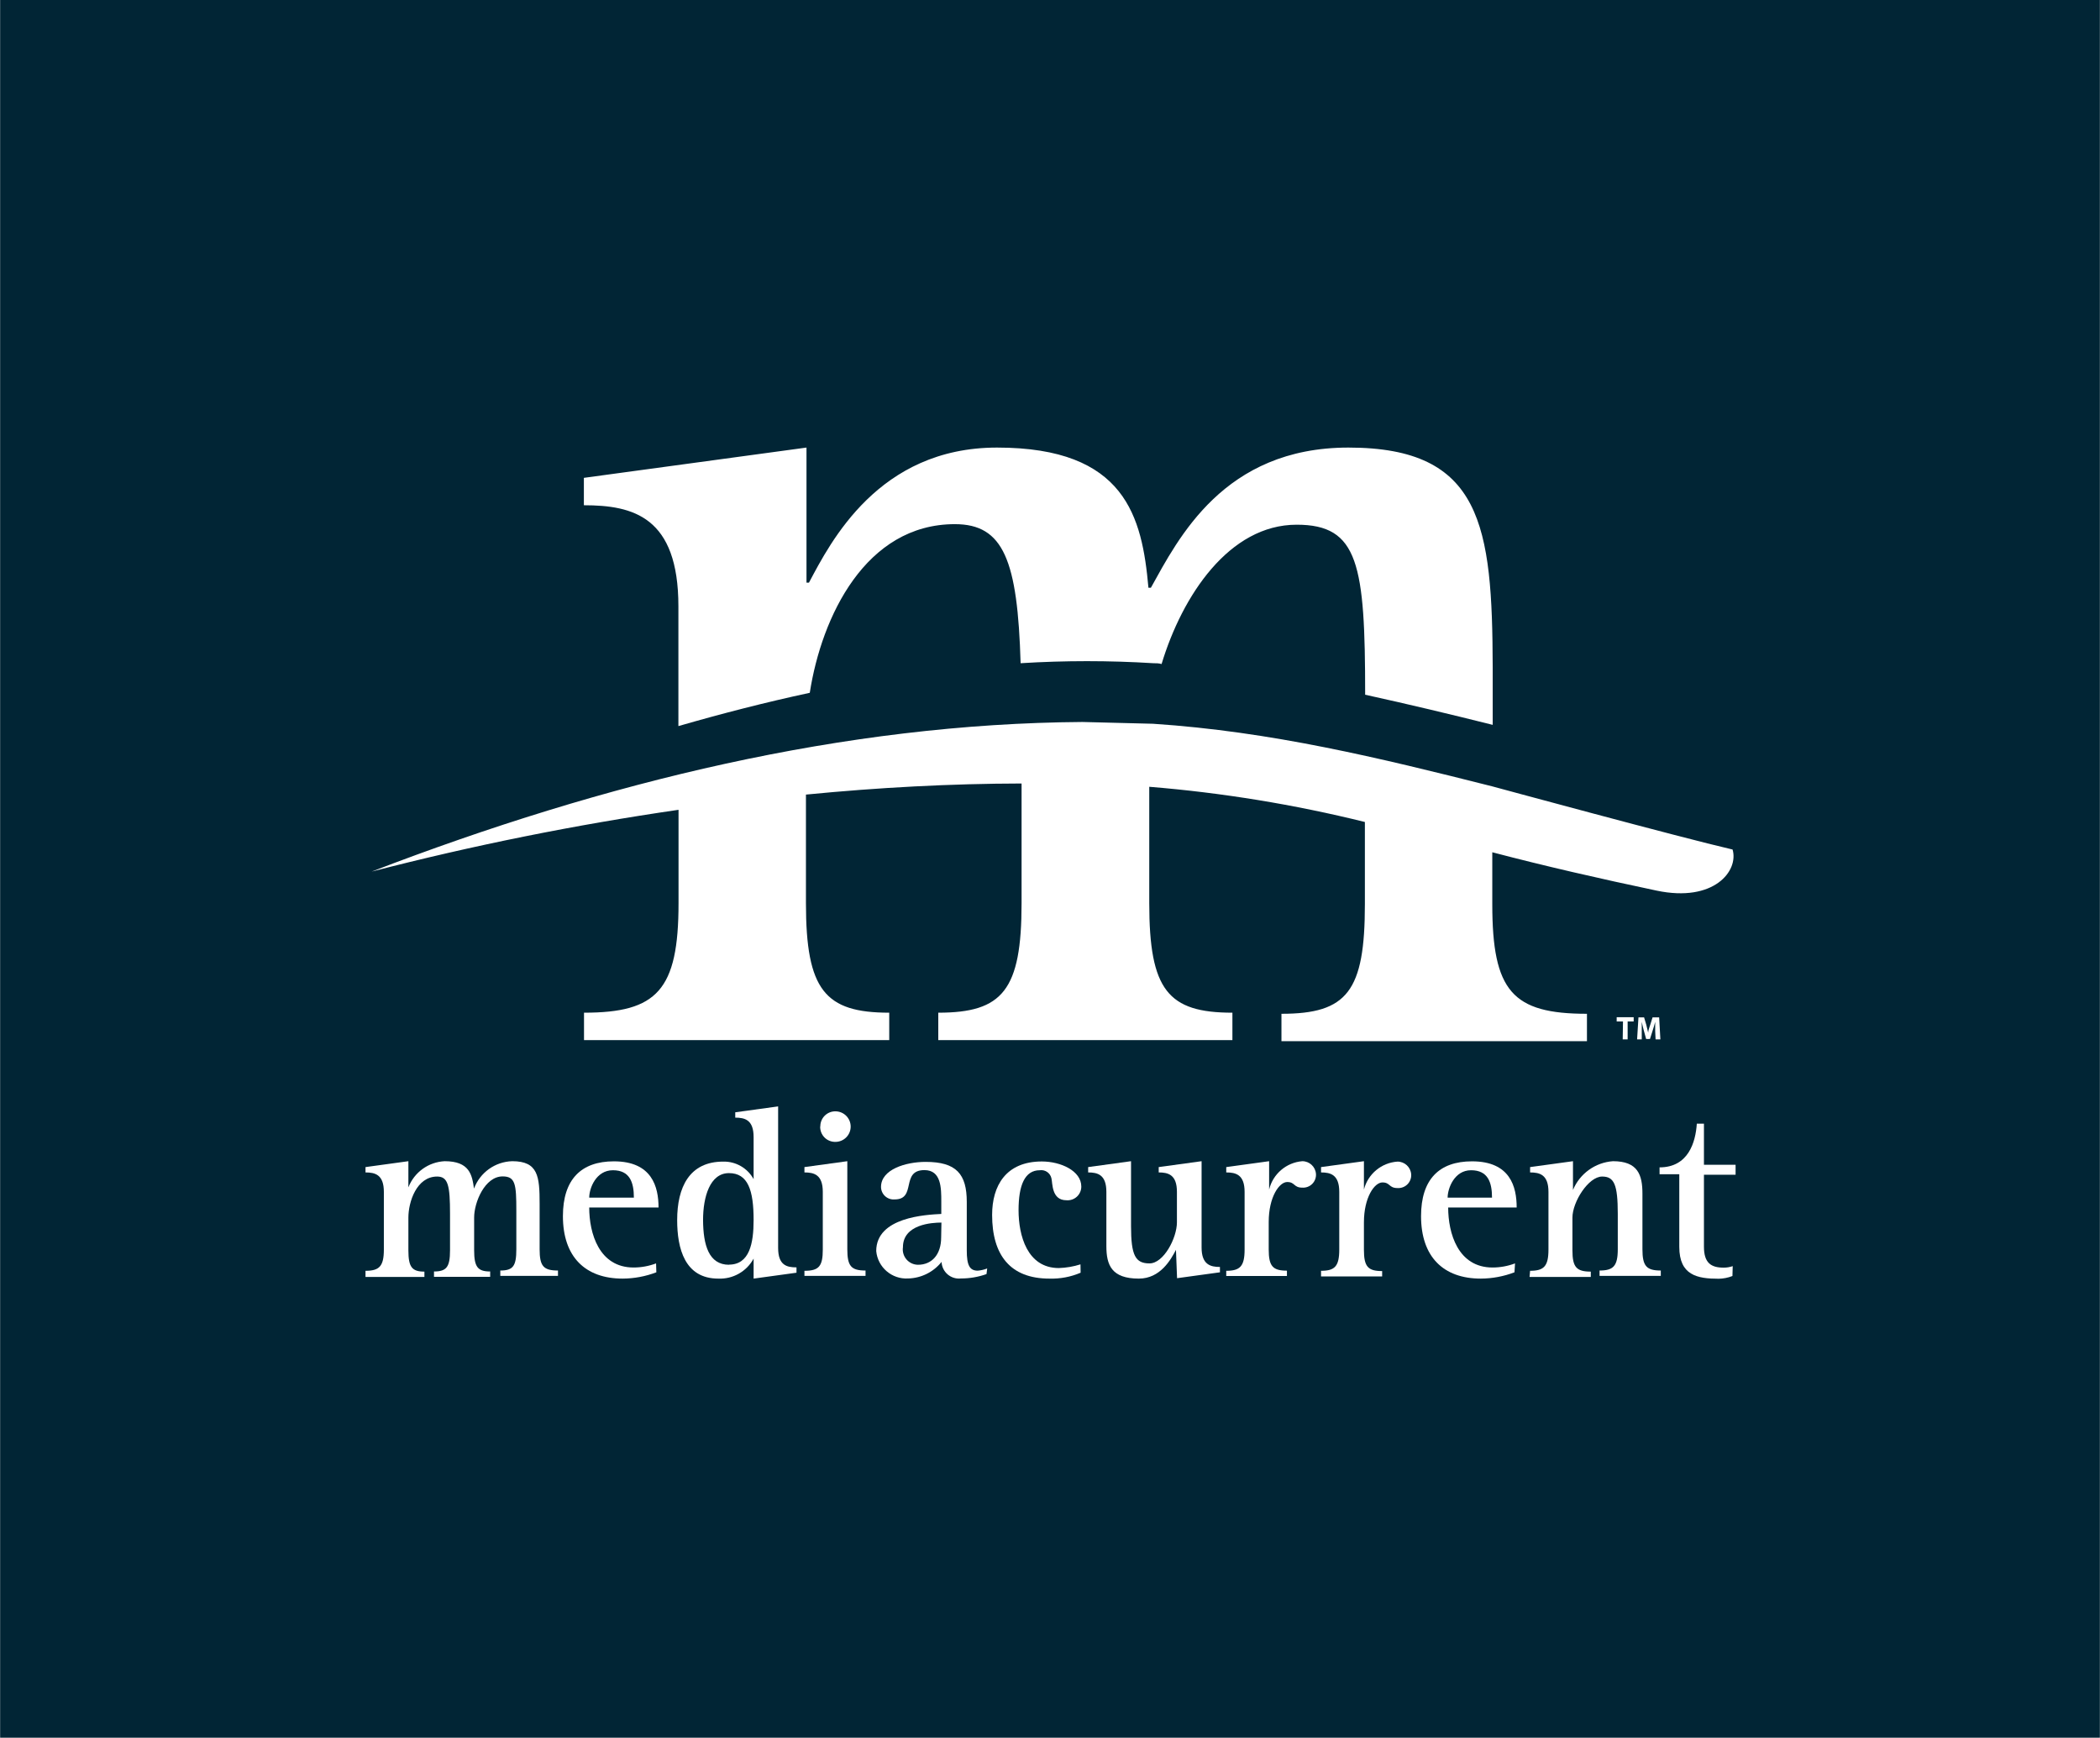
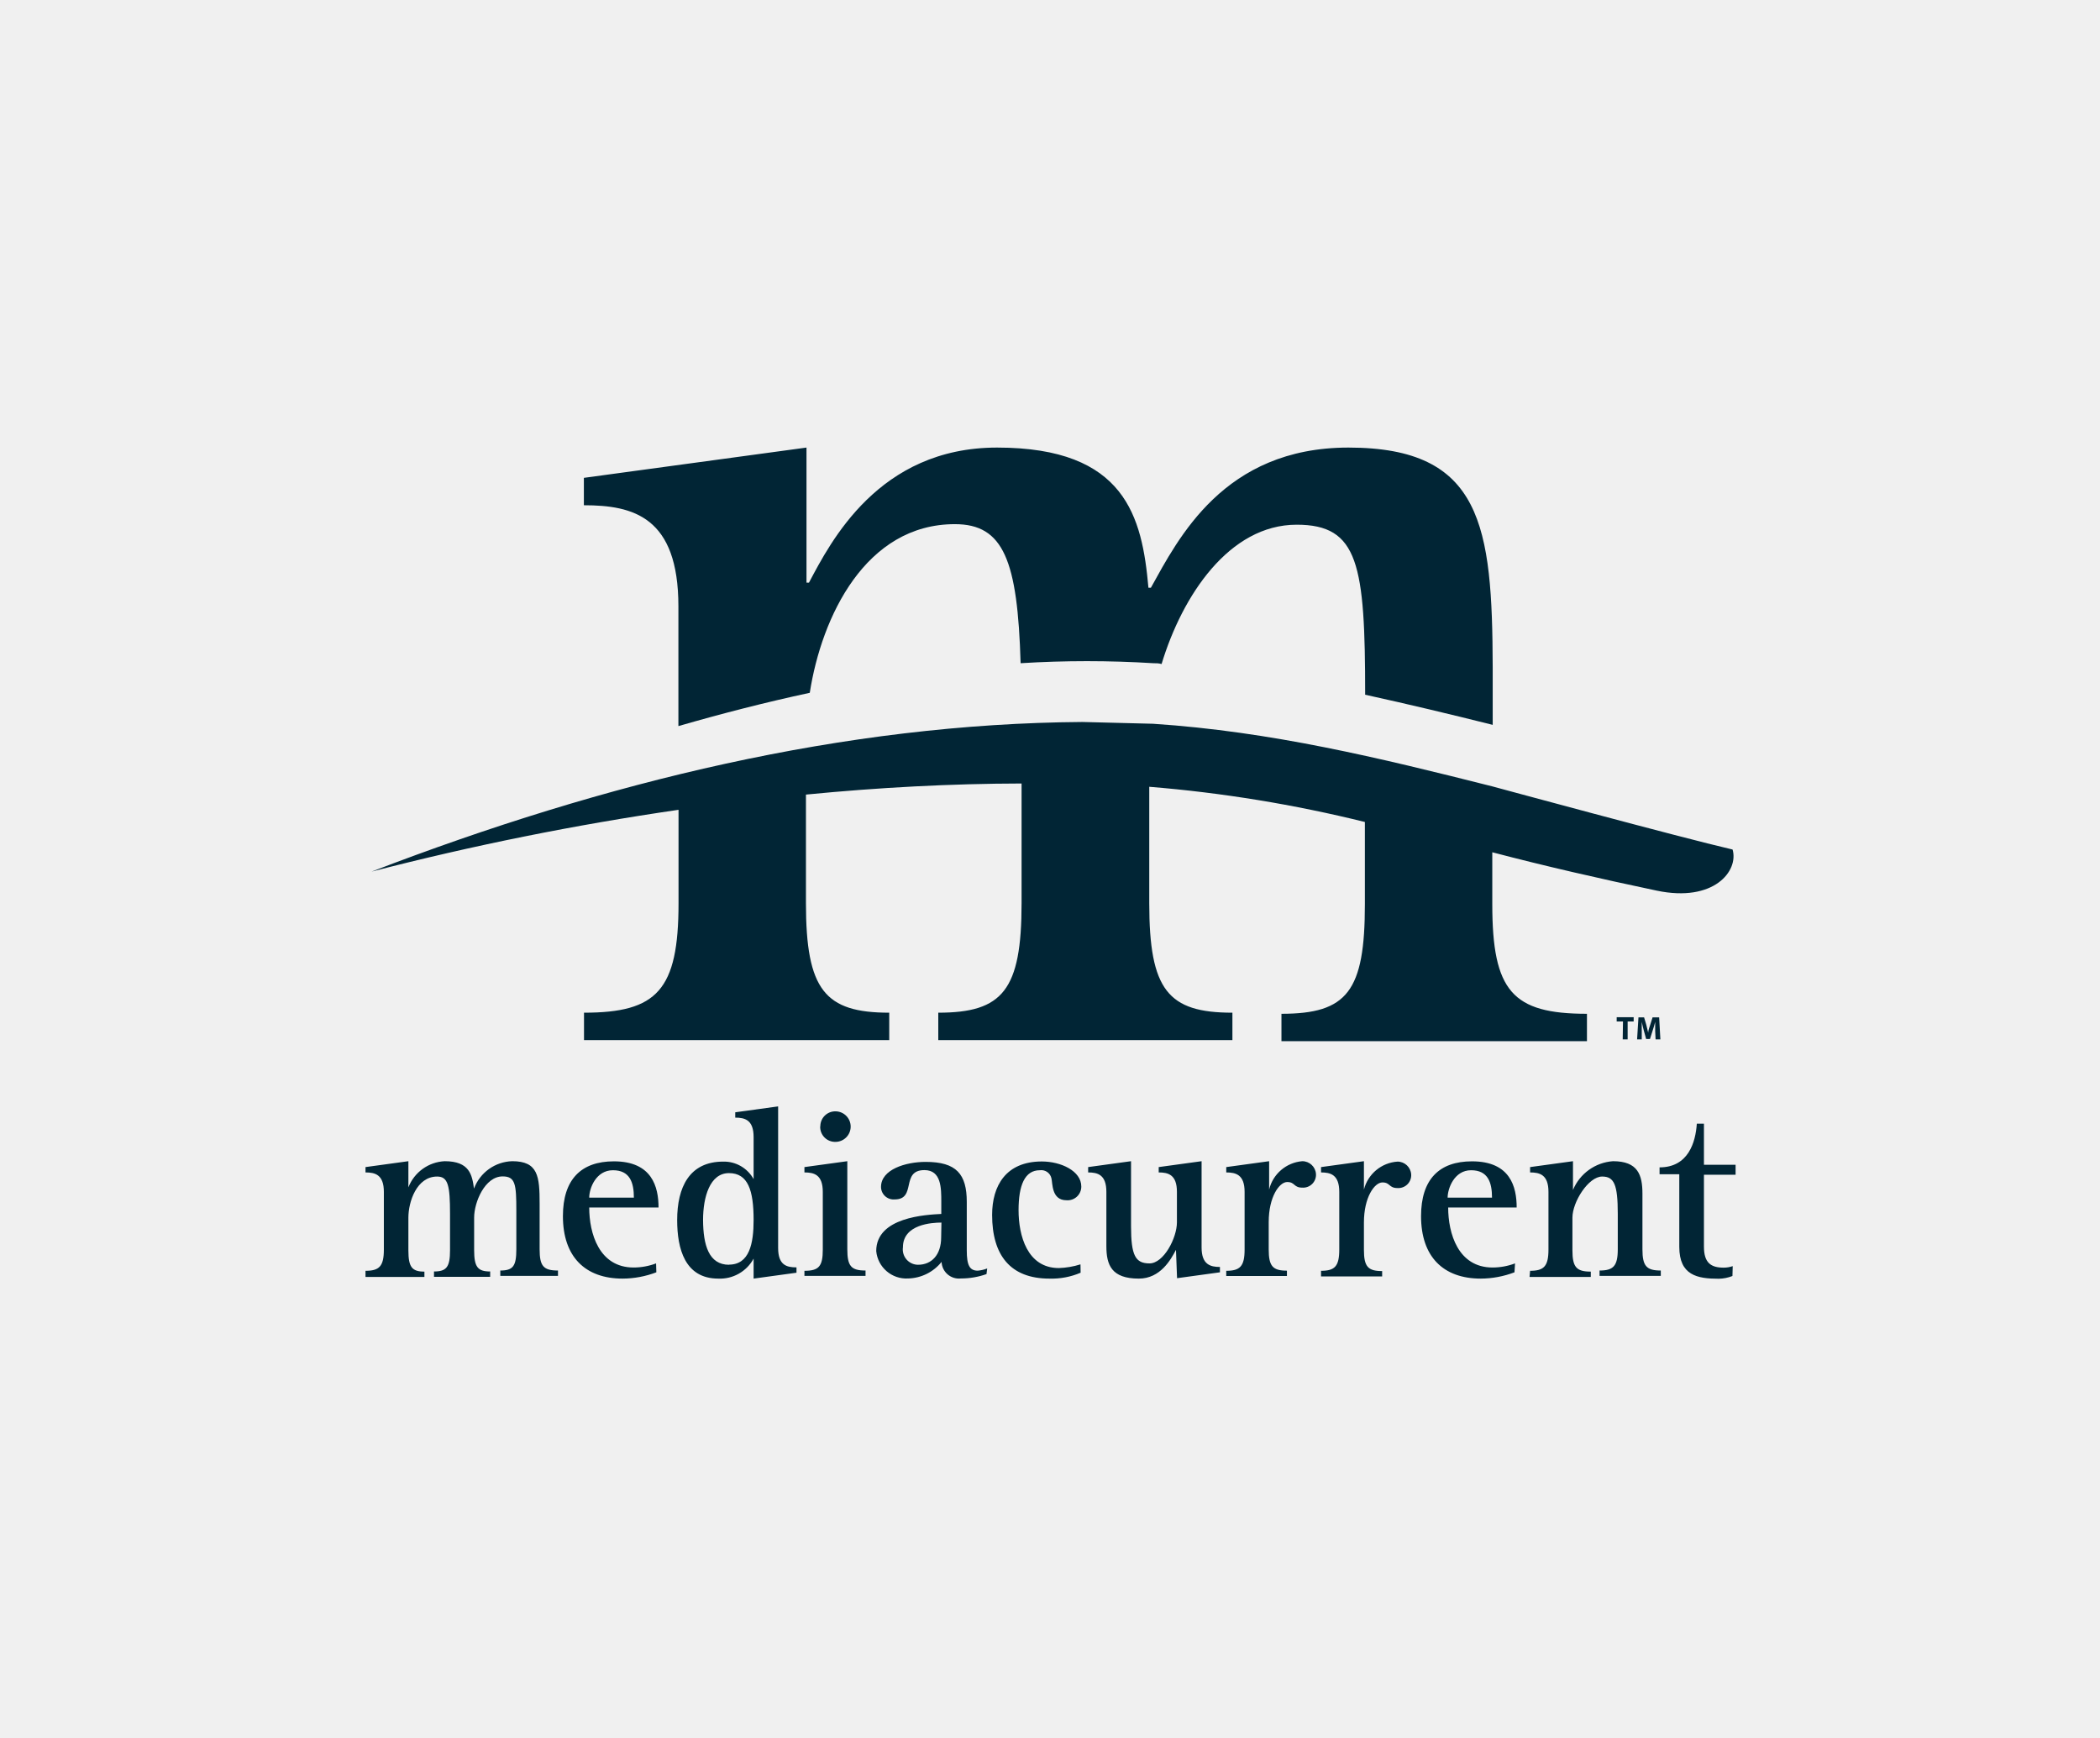
<svg xmlns="http://www.w3.org/2000/svg" viewBox="0 0 153.27 126.84" width="255" height="211">
  <defs>
-     <style>.a{fill:#012535;}.b{fill:#fff;}</style>
+     <style>.mcb{fill:#012535;}</style>
  </defs>
-   <rect class="a" width="153.27" height="126.84" />
-   <path class="b" d="M98.42,32.67C89.31,32.67,86,39.31,84,42.9h-.18c-.46-5.16-1.66-10.23-11.05-10.23-8.66,0-12.16,6.91-13.73,9.86h-.18V32.67L42.61,34.88v2c3.59,0,6.9.83,6.9,7.38V53c3.19-.92,6.38-1.74,9.59-2.43.86-5.55,4.07-12.31,10.59-12.31,3.56,0,4.58,2.65,4.8,10.15a78.36,78.36,0,0,1,9.69,0c.21,0,.4,0,.6.06,1.51-5,4.94-10.17,9.86-10.17,4.52,0,5,2.89,5,12.41,3.14.69,6.24,1.43,9.31,2.2V48.7C108.92,38.39,108.18,32.67,98.42,32.67Z" />
-   <path class="b" d="M108.92,57.4h0c-8.28-2.09-16.14-4-24.76-4.57L79,52.7c-17.33.12-34.79,4.35-51.88,10.92a210.15,210.15,0,0,1,22.4-4.51v6.81c0,6.36-1.57,8-6.9,8v2H64.9v-2c-4.69,0-6.08-1.65-6.08-8V58c5.31-.52,10.59-.8,15.74-.81v8.73c0,6.36-1.38,8-6.08,8v2H89.95v-2c-4.7,0-6.07-1.65-6.07-8V57.43A98.74,98.74,0,0,1,99.62,60v6c0,6.36-1.29,8-6.09,8v2h22.3v-2c-5.44,0-6.91-1.65-6.91-8V62.21c3.81,1,7.82,1.92,12,2.8s6-1.44,5.54-3C122.69,61.14,108.92,57.4,108.92,57.4Z" />
-   <path class="b" d="M26.67,92.76c1,0,1.34-.32,1.34-1.55V87c0-1.26-.64-1.42-1.34-1.42v-.39l3.13-.43v1.91h0a3,3,0,0,1,2.65-1.91c1.82,0,2,1,2.14,2h0a3.07,3.07,0,0,1,2.79-2c1.89,0,2,1.1,2,3.1v3.33c0,1.23.28,1.55,1.34,1.55v.39H36.51v-.39c.93,0,1.17-.32,1.17-1.55V88.36c0-1.92-.07-2.49-1-2.49-1.3,0-2.08,1.89-2.08,3v2.39c0,1.23.27,1.55,1.17,1.55v.39H31.67v-.39c.91,0,1.17-.32,1.17-1.55V88.6c0-2.06-.14-2.72-.94-2.72-1.5,0-2.1,1.85-2.1,3v2.39c0,1.23.27,1.55,1.17,1.55v.39H26.67Z" />
-   <path class="b" d="M47.9,92.87a7,7,0,0,1-2.46.46c-2.74,0-4.36-1.6-4.36-4.56,0-2.69,1.34-4,3.72-4,2.79,0,3.26,1.87,3.26,3.37H43c0,1.87.71,4.38,3.24,4.38a4.67,4.67,0,0,0,1.64-.3Zm-1.64-5.45c0-1.12-.3-2-1.53-2S43,86.73,43,87.42Z" />
-   <path class="b" d="M55,91.87h0a2.79,2.79,0,0,1-2.58,1.46c-2.44,0-3-2.19-3-4.27,0-2.4.89-4.27,3.36-4.27A2.47,2.47,0,0,1,55,86.07h0V83c0-1.26-.64-1.42-1.34-1.42v-.39l3.13-.43V91.09c0,1.26.62,1.42,1.34,1.42v.39L55,93.33Zm-1.8.44c1.5,0,1.8-1.55,1.8-3.26,0-2.17-.41-3.42-1.8-3.42s-1.89,1.74-1.89,3.42C51.32,90.89,51.73,92.32,53.21,92.32Z" />
-   <path class="b" d="M58.71,92.76c1.05,0,1.34-.32,1.34-1.55V87c0-1.26-.64-1.42-1.34-1.42v-.39l3.13-.43v6.43c0,1.23.28,1.55,1.33,1.55v.39H58.71Zm1.16-10.54a1.09,1.09,0,0,1,1.1-1.1,1.11,1.11,0,1,1,0,2.23A1.09,1.09,0,0,1,59.86,82.22Z" />
-   <path class="b" d="M72,93a5.56,5.56,0,0,1-1.87.32,1.27,1.27,0,0,1-1.41-1.21,3.22,3.22,0,0,1-2.44,1.21,2.21,2.21,0,0,1-2.33-2c0-2.49,3.65-2.65,4.75-2.71v-.89c0-1,0-2.31-1.23-2.31-1.76,0-.55,2.14-2.17,2.14a.92.92,0,0,1-1-.91c0-1.28,1.8-1.83,3.26-1.83,2.24,0,3,.89,3,2.92v3.54c0,1.09.21,1.48.8,1.48a2.45,2.45,0,0,0,.69-.16Zm-3.29-3.76c-.68,0-2.81.12-2.81,1.8A1.12,1.12,0,0,0,67,92.32c1,0,1.69-.73,1.69-2Z" />
-   <path class="b" d="M78.87,92.9a5.38,5.38,0,0,1-2.28.43c-2.85,0-4.18-1.71-4.18-4.65,0-2.12,1-3.9,3.63-3.9,1.39,0,2.88.69,2.88,1.83a1,1,0,0,1-1.09,1c-1.09,0-1-1.25-1.09-1.6a.76.76,0,0,0-.85-.59c-1.1,0-1.55,1.1-1.55,2.92s.62,4.22,2.94,4.22a5.87,5.87,0,0,0,1.58-.27Z" />
-   <path class="b" d="M85.83,91.23h0c-.37.71-1.14,2.1-2.71,2.1-2,0-2.37-1-2.37-2.37V87c0-1.26-.64-1.42-1.33-1.42v-.39l3.13-.43v4.74c0,2.15.32,2.72,1.35,2.72s2-1.85,2-3V87c0-1.26-.64-1.42-1.33-1.42v-.39l3.13-.43v6.3c0,1.26.66,1.42,1.34,1.42v.39l-3.13.43Z" />
-   <path class="b" d="M89.5,92.76c1,0,1.34-.32,1.34-1.55V87c0-1.26-.64-1.42-1.34-1.42v-.39l3.13-.43v2.07h0a2.72,2.72,0,0,1,2.42-2.07,1,1,0,0,1,1,.93.94.94,0,0,1-1,1c-.64,0-.52-.41-1.1-.41s-1.35,1.09-1.35,2.92v2c0,1.23.3,1.55,1.33,1.55v.39H89.5Z" />
-   <path class="b" d="M96.42,92.76c1,0,1.33-.32,1.33-1.55V87c0-1.26-.64-1.42-1.33-1.42v-.39l3.13-.43v2.07h0A2.72,2.72,0,0,1,102,84.79a1,1,0,0,1,1,.93.94.94,0,0,1-1,1c-.64,0-.52-.41-1.1-.41s-1.35,1.09-1.35,2.92v2c0,1.23.3,1.55,1.33,1.55v.39H96.42Z" />
-   <path class="b" d="M110.54,92.87a7,7,0,0,1-2.46.46c-2.74,0-4.36-1.6-4.36-4.56,0-2.69,1.33-4,3.72-4,2.8,0,3.26,1.87,3.26,3.37h-5c0,1.87.71,4.38,3.24,4.38a4.67,4.67,0,0,0,1.64-.3Zm-1.64-5.45c0-1.12-.3-2-1.53-2s-1.71,1.34-1.71,2Z" />
-   <path class="b" d="M111.68,92.76c1,0,1.34-.32,1.34-1.55V87c0-1.26-.64-1.42-1.34-1.42v-.39l3.13-.43v2.1h0a3.42,3.42,0,0,1,2.92-2.1c1.82,0,2.15,1,2.15,2.37v4.06c0,1.23.3,1.55,1.34,1.55v.39h-4.47v-.39c1,0,1.33-.32,1.33-1.55V88.6c0-2.15-.27-2.72-1.14-2.72-1,0-2.17,1.85-2.17,3v2.39c0,1.23.3,1.55,1.34,1.55v.39h-4.47Z" />
-   <path class="b" d="M126.45,93.14a2.84,2.84,0,0,1-1,.2c-1.57,0-2.88-.25-2.88-2.33v-5.3h-1.44v-.5c2.1,0,2.63-1.83,2.72-3.19h.52v3h2.31v.73h-2.31V91c0,1.19.52,1.53,1.44,1.53a2,2,0,0,0,.66-.11Z" />
-   <path class="b" d="M118.46,74.56H118v-.31h1.24v.31h-.44v1.31h-.36Z" />
-   <path class="b" d="M120.81,75.25c0-.19,0-.43,0-.66h0c-.05.21-.12.44-.18.62l-.2.63h-.28l-.17-.62c-.05-.19-.11-.42-.15-.63h0c0,.22,0,.47,0,.67l0,.61h-.34l.1-1.61H120l.16.54c.05.19.1.39.14.58h0c0-.19.1-.4.15-.58l.17-.54h.48l.09,1.61h-.35Z" />
+   <path class="mcb" d="M98.42 32.67C89.31 32.67 86 39.31 84 42.9h-.18c-.46-5.16-1.66-10.23-11.05-10.23-8.66 0-12.16 6.91-13.73 9.86h-.18v-9.86l-16.25 2.21v2c3.59 0 6.9.83 6.9 7.38V53c3.19-.92 6.38-1.74 9.59-2.43.86-5.55 4.07-12.31 10.59-12.31 3.56 0 4.58 2.65 4.8 10.15a78.36 78.36 0 0 1 9.69 0c.21 0 .4 0 .6.06 1.51-5 4.94-10.17 9.86-10.17 4.52 0 5 2.89 5 12.41 3.14.69 6.24 1.43 9.31 2.2V48.7c-.03-10.31-.77-16.03-10.53-16.03z" />
+   <path class="mcb" d="M108.92 57.4c-8.28-2.09-16.14-4-24.76-4.57L79 52.7c-17.33.12-34.79 4.35-51.88 10.92a210.15 210.15 0 0 1 22.4-4.51v6.81c0 6.36-1.57 8-6.9 8v2H64.9v-2c-4.69 0-6.08-1.65-6.08-8V58c5.31-.52 10.59-.8 15.74-.81v8.73c0 6.36-1.38 8-6.08 8v2h21.47v-2c-4.7 0-6.07-1.65-6.07-8v-8.49A98.74 98.74 0 0 1 99.62 60v6c0 6.36-1.29 8-6.09 8v2h22.3v-2c-5.44 0-6.91-1.65-6.91-8v-3.79c3.81 1 7.82 1.92 12 2.8s6-1.44 5.54-3c-3.77-.87-17.54-4.61-17.54-4.61zM26.67 92.76c1 0 1.34-.32 1.34-1.55V87c0-1.26-.64-1.42-1.34-1.42v-.39l3.13-.43v1.91a3 3 0 0 1 2.65-1.91c1.82 0 2 1 2.14 2a3.07 3.07 0 0 1 2.79-2c1.89 0 2 1.1 2 3.1v3.33c0 1.23.28 1.55 1.34 1.55v.39h-4.21v-.39c.93 0 1.17-.32 1.17-1.55v-2.83c0-1.92-.07-2.49-1-2.49-1.3 0-2.08 1.89-2.08 3v2.39c0 1.23.27 1.55 1.17 1.55v.39h-4.1v-.39c.91 0 1.17-.32 1.17-1.55V88.6c0-2.06-.14-2.72-.94-2.72-1.5 0-2.1 1.85-2.1 3v2.39c0 1.23.27 1.55 1.17 1.55v.39h-4.3zM47.9 92.87a7 7 0 0 1-2.46.46c-2.74 0-4.36-1.6-4.36-4.56 0-2.69 1.34-4 3.72-4 2.79 0 3.26 1.87 3.26 3.37H43c0 1.87.71 4.38 3.24 4.38a4.67 4.67 0 0 0 1.64-.3zm-1.64-5.45c0-1.12-.3-2-1.53-2s-1.73 1.31-1.73 2zM55 91.87a2.79 2.79 0 0 1-2.58 1.46c-2.44 0-3-2.19-3-4.27 0-2.4.89-4.27 3.36-4.27A2.47 2.47 0 0 1 55 86.07V83c0-1.26-.64-1.42-1.34-1.42v-.39l3.13-.43v10.33c0 1.26.62 1.42 1.34 1.42v.39l-3.13.43zm-1.8.44c1.5 0 1.8-1.55 1.8-3.26 0-2.17-.41-3.42-1.8-3.42s-1.89 1.74-1.89 3.42c.01 1.84.42 3.27 1.9 3.27zM58.71 92.76c1.05 0 1.34-.32 1.34-1.55V87c0-1.26-.64-1.42-1.34-1.42v-.39l3.13-.43v6.43c0 1.23.28 1.55 1.33 1.55v.39h-4.46zm1.16-10.54a1.09 1.09 0 0 1 1.1-1.1 1.11 1.11 0 1 1 0 2.23 1.09 1.09 0 0 1-1.11-1.13zM72 93a5.56 5.56 0 0 1-1.87.32 1.27 1.27 0 0 1-1.41-1.21 3.22 3.22 0 0 1-2.44 1.21 2.21 2.21 0 0 1-2.33-2c0-2.49 3.65-2.65 4.75-2.71v-.89c0-1 0-2.31-1.23-2.31-1.76 0-.55 2.14-2.17 2.14a.92.92 0 0 1-1-.91c0-1.28 1.8-1.83 3.26-1.83 2.24 0 3 .89 3 2.92v3.54c0 1.09.21 1.48.8 1.48a2.45 2.45 0 0 0 .69-.16zm-3.29-3.76c-.68 0-2.81.12-2.81 1.8a1.12 1.12 0 0 0 1.1 1.28c1 0 1.69-.73 1.69-2zM78.87 92.9a5.38 5.38 0 0 1-2.28.43c-2.85 0-4.18-1.71-4.18-4.65 0-2.12 1-3.9 3.63-3.9 1.39 0 2.88.69 2.88 1.83a1 1 0 0 1-1.09 1c-1.09 0-1-1.25-1.09-1.6a.76.76 0 0 0-.85-.59c-1.1 0-1.55 1.1-1.55 2.92s.62 4.22 2.94 4.22a5.87 5.87 0 0 0 1.58-.27zM85.83 91.23c-.37.71-1.14 2.1-2.71 2.1-2 0-2.37-1-2.37-2.37V87c0-1.26-.64-1.42-1.33-1.42v-.39l3.13-.43v4.74c0 2.15.32 2.72 1.35 2.72s2-1.85 2-3V87c0-1.26-.64-1.42-1.33-1.42v-.39l3.13-.43v6.3c0 1.26.66 1.42 1.34 1.42v.39l-3.13.43zM89.5 92.76c1 0 1.34-.32 1.34-1.55V87c0-1.26-.64-1.42-1.34-1.42v-.39l3.13-.43v2.07a2.72 2.72 0 0 1 2.42-2.07 1 1 0 0 1 1 .93.94.94 0 0 1-1 1c-.64 0-.52-.41-1.1-.41s-1.35 1.09-1.35 2.92v2c0 1.23.3 1.55 1.33 1.55v.39H89.5zM96.42 92.76c1 0 1.33-.32 1.33-1.55V87c0-1.26-.64-1.42-1.33-1.42v-.39l3.13-.43v2.07a2.72 2.72 0 0 1 2.45-2.04 1 1 0 0 1 1 .93.94.94 0 0 1-1 1c-.64 0-.52-.41-1.1-.41s-1.35 1.09-1.35 2.92v2c0 1.23.3 1.55 1.33 1.55v.39h-4.46zM110.54 92.87a7 7 0 0 1-2.46.46c-2.74 0-4.36-1.6-4.36-4.56 0-2.69 1.33-4 3.72-4 2.8 0 3.26 1.87 3.26 3.37h-5c0 1.87.71 4.38 3.24 4.38a4.67 4.67 0 0 0 1.64-.3zm-1.64-5.45c0-1.12-.3-2-1.53-2s-1.71 1.34-1.71 2zM111.68 92.76c1 0 1.34-.32 1.34-1.55V87c0-1.26-.64-1.42-1.34-1.42v-.39l3.13-.43v2.1a3.42 3.42 0 0 1 2.92-2.1c1.82 0 2.15 1 2.15 2.37v4.06c0 1.23.3 1.55 1.34 1.55v.39h-4.47v-.39c1 0 1.33-.32 1.33-1.55V88.6c0-2.15-.27-2.72-1.14-2.72-1 0-2.17 1.85-2.17 3v2.39c0 1.23.3 1.55 1.34 1.55v.39h-4.47zM126.45 93.14a2.84 2.84 0 0 1-1 .2c-1.57 0-2.88-.25-2.88-2.33v-5.3h-1.44v-.5c2.1 0 2.63-1.83 2.72-3.19h.52v3h2.31v.73h-2.31V91c0 1.19.52 1.53 1.44 1.53a2 2 0 0 0 .66-.11zM118.46 74.56H118v-.31h1.24v.31h-.44v1.31h-.36zM120.81 75.25v-.66c-.05.21-.12.44-.18.62l-.2.63h-.28l-.17-.62c-.05-.19-.11-.42-.15-.63v1.28h-.34l.1-1.61h.41l.16.54c.05.19.1.39.14.58 0-.19.1-.4.15-.58l.17-.54h.48l.09 1.61h-.35z" />
</svg>
